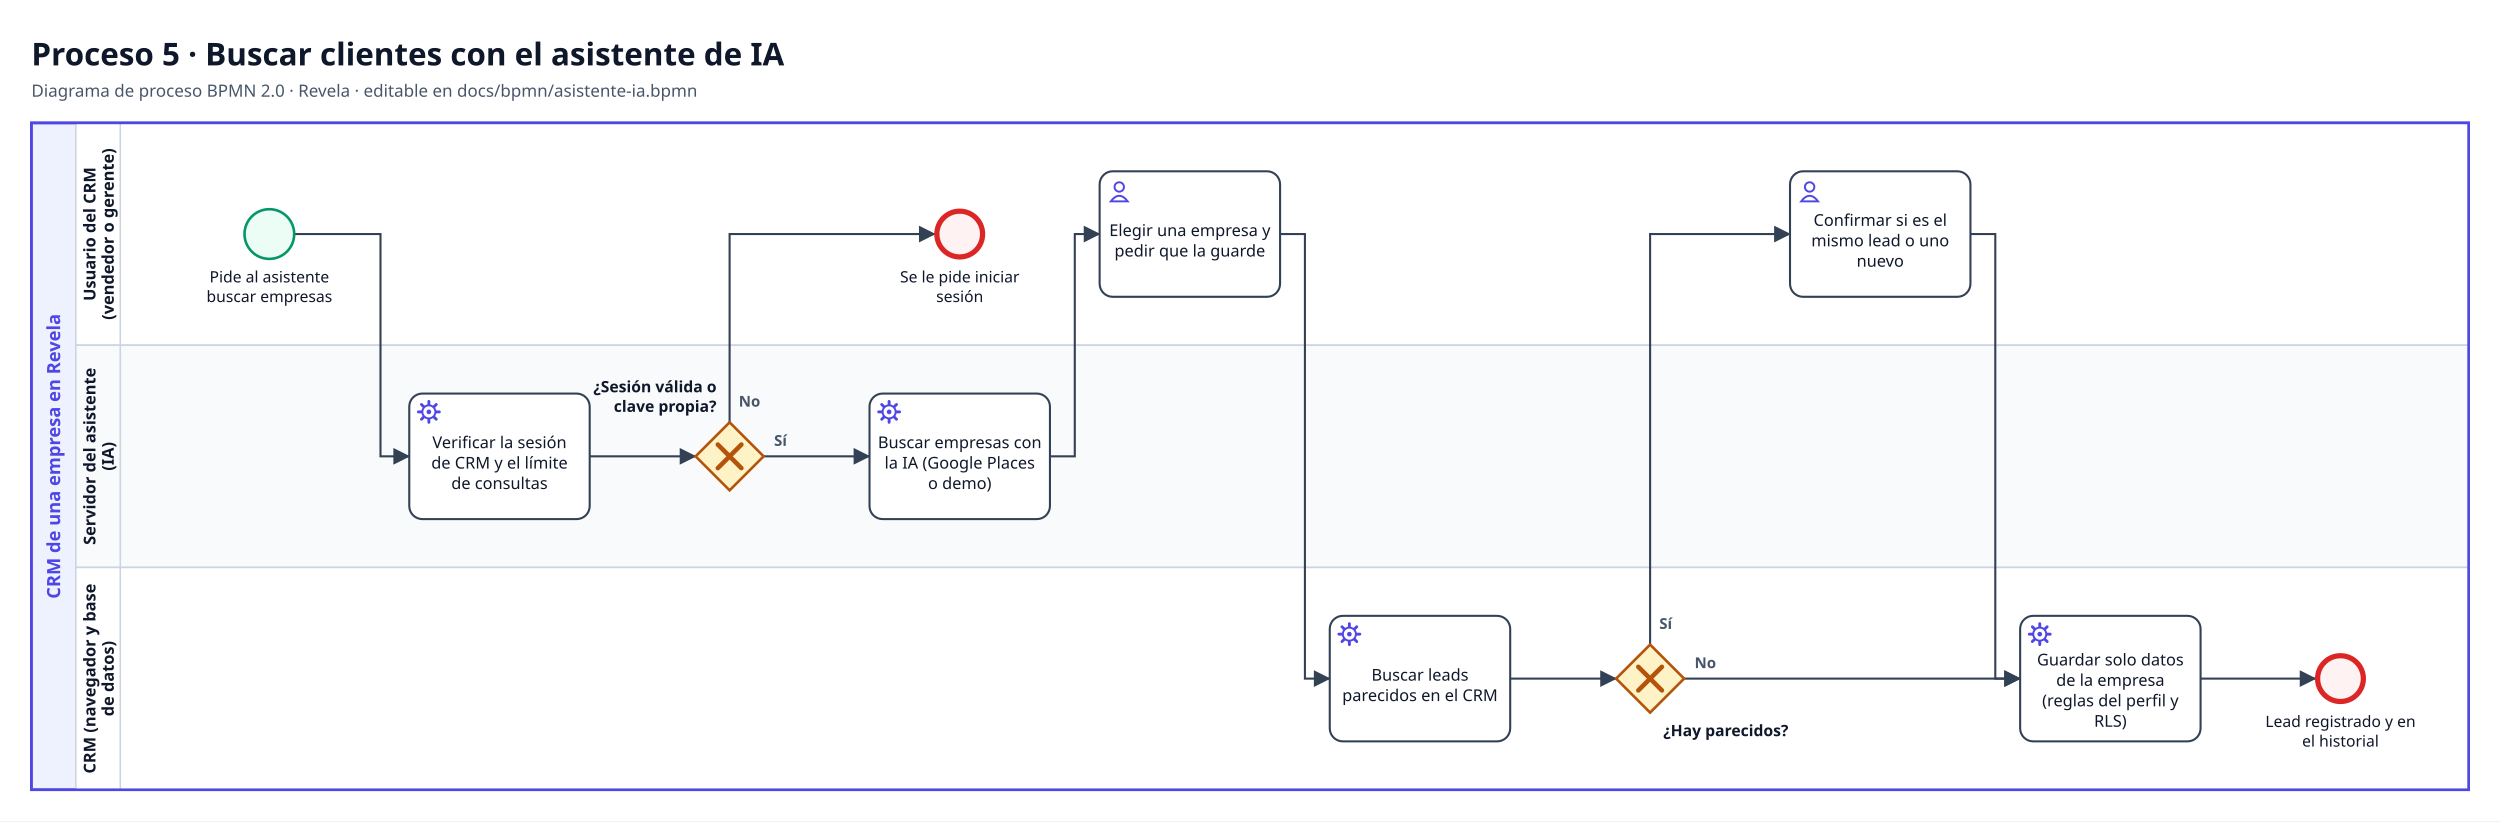
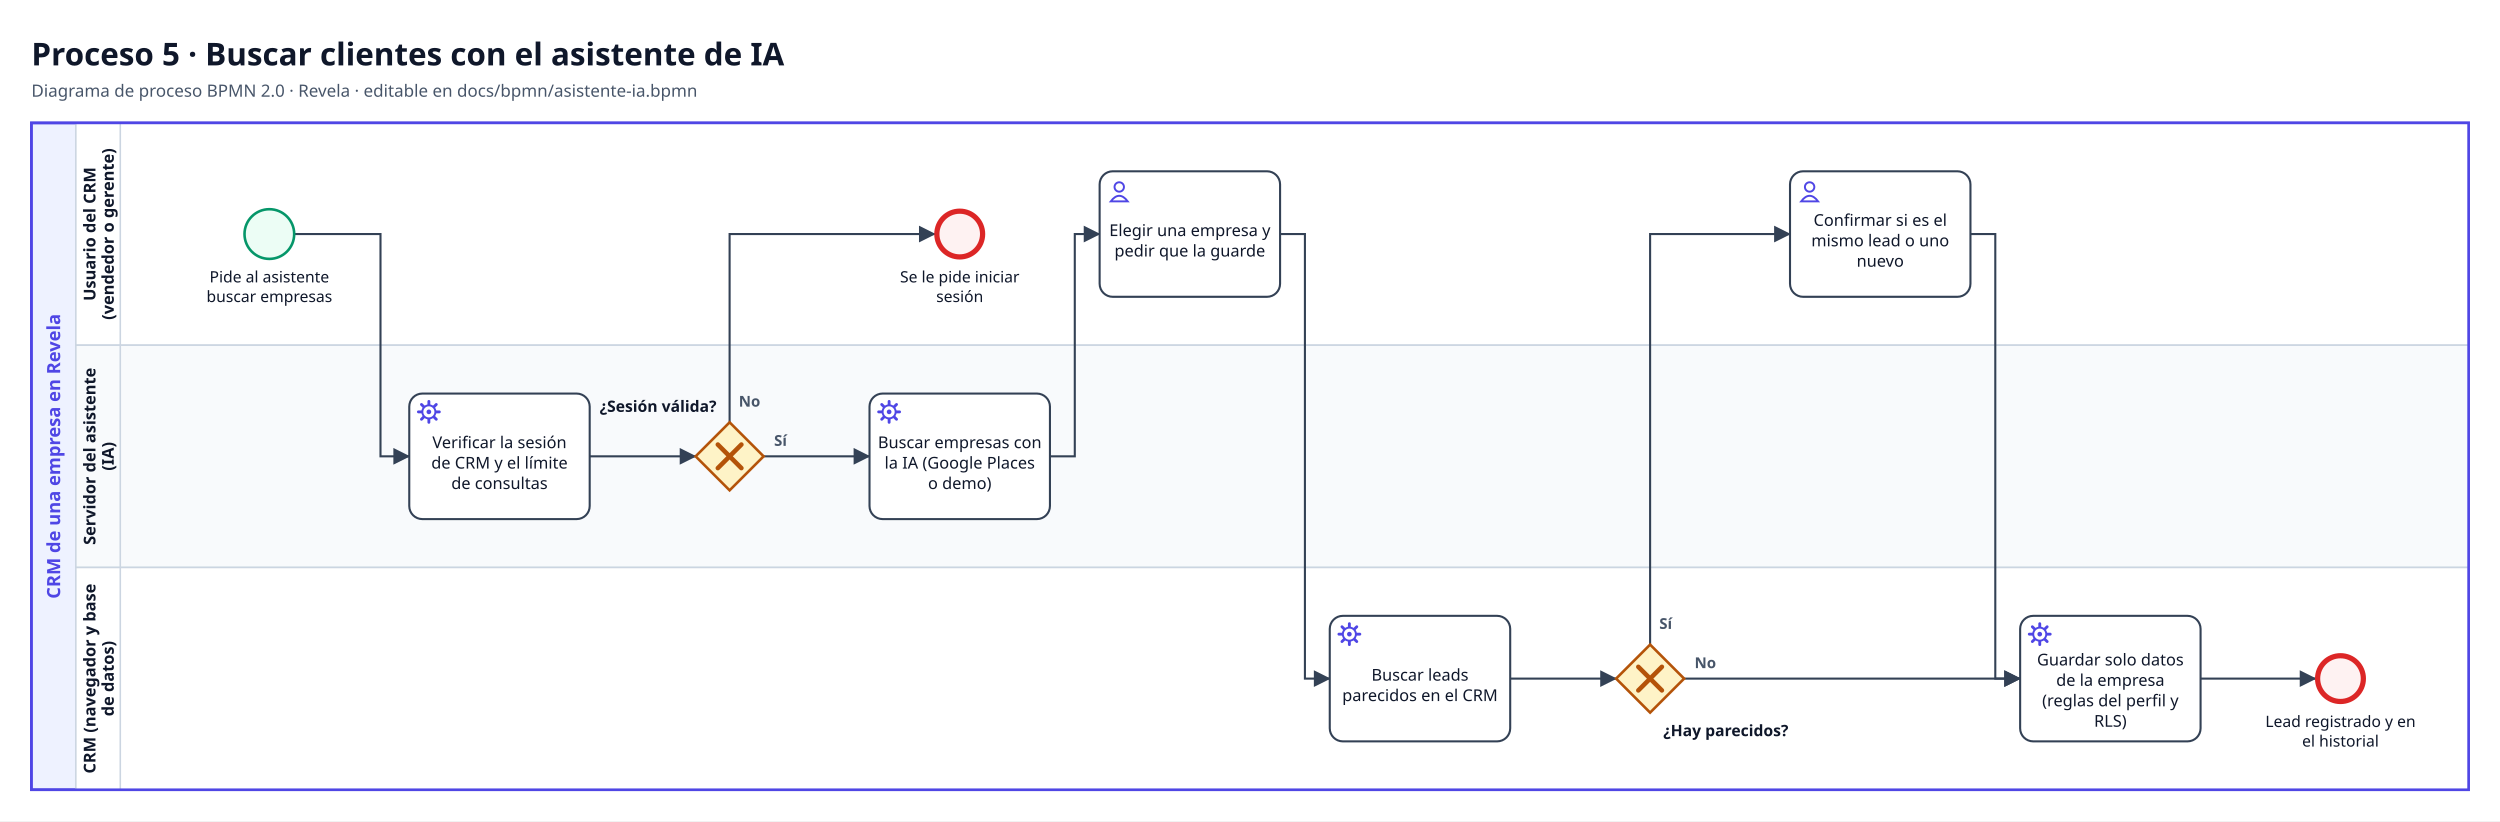
<svg xmlns="http://www.w3.org/2000/svg" width="1912" height="628" viewBox="0 0 1912 628">
  <defs>
    <marker id="flecha" viewBox="0 0 10 10" refX="9.5" refY="5" markerWidth="8" markerHeight="8" orient="auto-start-reverse">
      <path d="M 0 0 L 10 5 L 0 10 z" fill="#334155" />
    </marker>
  </defs>
  <rect y="0" width="100%" height="100%" fill="#FFFFFF" />
  <text x="24" y="50" font-size="24" font-weight="700" fill="#0F172A" text-anchor="start" font-family="'Segoe UI', system-ui, sans-serif">Proceso 5 · Buscar clientes con el asistente de IA</text>
  <text x="24" y="74" font-size="13" font-weight="400" fill="#475569" text-anchor="start" font-family="'Segoe UI', system-ui, sans-serif">Diagrama de proceso BPMN 2.0 · Revela · editable en docs/bpmn/asistente-ia.bpmn</text>
  <rect x="24" y="94" width="1864" height="510" fill="#EEF2FF" stroke="#4F46E5" stroke-width="2" />
  <text x="46" y="349" font-size="14" font-weight="700" fill="#4F46E5" text-anchor="middle" font-family="'Segoe UI', system-ui, sans-serif" transform="rotate(-90 46 349)">CRM de una empresa en Revela</text>
  <rect x="58" y="94" width="1830" height="170" fill="#FFFFFF" stroke="#CBD5E1" stroke-width="1.2" />
  <line x1="92" y1="94" x2="92" y2="264" stroke="#CBD5E1" stroke-width="1.2" />
  <text x="73" y="179" font-size="12.5" font-weight="600" fill="#0F172A" text-anchor="middle" font-family="'Segoe UI', system-ui, sans-serif" transform="rotate(-90 73 179)">Usuario del CRM</text>
  <text x="87" y="179" font-size="12.5" font-weight="600" fill="#0F172A" text-anchor="middle" font-family="'Segoe UI', system-ui, sans-serif" transform="rotate(-90 87 179)">(vendedor o gerente)</text>
  <rect x="58" y="264" width="1830" height="170" fill="#F8FAFC" stroke="#CBD5E1" stroke-width="1.2" />
  <line x1="92" y1="264" x2="92" y2="434" stroke="#CBD5E1" stroke-width="1.2" />
  <text x="73" y="349" font-size="12.5" font-weight="600" fill="#0F172A" text-anchor="middle" font-family="'Segoe UI', system-ui, sans-serif" transform="rotate(-90 73 349)">Servidor del asistente</text>
  <text x="87" y="349" font-size="12.5" font-weight="600" fill="#0F172A" text-anchor="middle" font-family="'Segoe UI', system-ui, sans-serif" transform="rotate(-90 87 349)">(IA)</text>
  <rect x="58" y="434" width="1830" height="170" fill="#FFFFFF" stroke="#CBD5E1" stroke-width="1.2" />
  <line x1="92" y1="434" x2="92" y2="604" stroke="#CBD5E1" stroke-width="1.2" />
  <text x="73" y="519" font-size="12.5" font-weight="600" fill="#0F172A" text-anchor="middle" font-family="'Segoe UI', system-ui, sans-serif" transform="rotate(-90 73 519)">CRM (navegador y base</text>
  <text x="87" y="519" font-size="12.5" font-weight="600" fill="#0F172A" text-anchor="middle" font-family="'Segoe UI', system-ui, sans-serif" transform="rotate(-90 87 519)">de datos)</text>
  <rect x="24" y="94" width="1864" height="510" fill="none" stroke="#4F46E5" stroke-width="2" />
  <path d="M 225 179 L 291 179 L 291 349 L 313 349" fill="none" stroke="#334155" stroke-width="1.6" marker-end="url(#flecha)" />
  <path d="M 451 349 L 532 349" fill="none" stroke="#334155" stroke-width="1.6" marker-end="url(#flecha)" />
  <path d="M 558 323 L 558 179 L 715 179" fill="none" stroke="#334155" stroke-width="1.6" marker-end="url(#flecha)" />
  <text x="565" y="311" font-size="11.5" font-weight="600" fill="#475569" text-anchor="start" font-family="'Segoe UI', system-ui, sans-serif">No</text>
  <path d="M 584 349 L 665 349" fill="none" stroke="#334155" stroke-width="1.6" marker-end="url(#flecha)" />
  <text x="592" y="341" font-size="11.5" font-weight="600" fill="#475569" text-anchor="start" font-family="'Segoe UI', system-ui, sans-serif">Sí</text>
  <path d="M 803 349 L 822 349 L 822 179 L 841 179" fill="none" stroke="#334155" stroke-width="1.6" marker-end="url(#flecha)" />
  <path d="M 979 179 L 998 179 L 998 519 L 1017 519" fill="none" stroke="#334155" stroke-width="1.6" marker-end="url(#flecha)" />
  <path d="M 1155 519 L 1236 519" fill="none" stroke="#334155" stroke-width="1.6" marker-end="url(#flecha)" />
  <path d="M 1262 493 L 1262 179 L 1369 179" fill="none" stroke="#334155" stroke-width="1.6" marker-end="url(#flecha)" />
  <text x="1269" y="481" font-size="11.5" font-weight="600" fill="#475569" text-anchor="start" font-family="'Segoe UI', system-ui, sans-serif">Sí</text>
  <path d="M 1288 519 L 1545 519" fill="none" stroke="#334155" stroke-width="1.6" marker-end="url(#flecha)" />
  <text x="1296" y="511" font-size="11.5" font-weight="600" fill="#475569" text-anchor="start" font-family="'Segoe UI', system-ui, sans-serif">No</text>
  <path d="M 1507 179 L 1526 179 L 1526 519 L 1545 519" fill="none" stroke="#334155" stroke-width="1.6" marker-end="url(#flecha)" />
  <path d="M 1683 519 L 1771 519" fill="none" stroke="#334155" stroke-width="1.6" marker-end="url(#flecha)" />
  <circle cx="206" cy="179" r="19" fill="#ECFDF5" stroke="#059669" stroke-width="2" />
  <text x="206" y="216" font-size="12" font-weight="400" fill="#0F172A" text-anchor="middle" font-family="'Segoe UI', system-ui, sans-serif">Pide al asistente</text>
  <text x="206" y="231" font-size="12" font-weight="400" fill="#0F172A" text-anchor="middle" font-family="'Segoe UI', system-ui, sans-serif">buscar empresas</text>
  <rect x="313" y="301" width="138" height="96" rx="10" fill="#FFFFFF" stroke="#334155" stroke-width="1.6" />
  <line x1="333" y1="315" x2="336" y2="315" stroke="#4F46E5" stroke-width="2.2" stroke-linecap="round" />
  <line x1="331.536" y1="318.536" x2="333.657" y2="320.657" stroke="#4F46E5" stroke-width="2.2" stroke-linecap="round" />
  <line x1="328" y1="320" x2="328" y2="323" stroke="#4F46E5" stroke-width="2.2" stroke-linecap="round" />
  <line x1="324.464" y1="318.536" x2="322.343" y2="320.657" stroke="#4F46E5" stroke-width="2.2" stroke-linecap="round" />
  <line x1="323" y1="315" x2="320" y2="315" stroke="#4F46E5" stroke-width="2.2" stroke-linecap="round" />
  <line x1="324.464" y1="311.464" x2="322.343" y2="309.343" stroke="#4F46E5" stroke-width="2.2" stroke-linecap="round" />
  <line x1="328" y1="310" x2="328" y2="307" stroke="#4F46E5" stroke-width="2.2" stroke-linecap="round" />
  <line x1="331.536" y1="311.464" x2="333.657" y2="309.343" stroke="#4F46E5" stroke-width="2.2" stroke-linecap="round" />
  <circle cx="328" cy="315" r="5" fill="#FFFFFF" stroke="#4F46E5" stroke-width="1.5" />
  <circle cx="328" cy="315" r="1.8" fill="#4F46E5" />
  <text x="382" y="342.75" font-size="12.5" font-weight="400" fill="#0F172A" text-anchor="middle" font-family="'Segoe UI', system-ui, sans-serif">Verificar la sesión</text>
  <text x="382" y="358.375" font-size="12.5" font-weight="400" fill="#0F172A" text-anchor="middle" font-family="'Segoe UI', system-ui, sans-serif">de CRM y el límite</text>
  <text x="382" y="374" font-size="12.5" font-weight="400" fill="#0F172A" text-anchor="middle" font-family="'Segoe UI', system-ui, sans-serif">de consultas</text>
  <path d="M 558 323 L 584 349 L 558 375 L 532 349 Z" fill="#FEF3C7" stroke="#B45309" stroke-width="2" />
  <path d="M 549 340 L 567 358 M 567 340 L 549 358" stroke="#B45309" stroke-width="3.5" stroke-linecap="round" />
-   <text x="548" y="300" font-size="12" font-weight="600" fill="#0F172A" text-anchor="end" font-family="'Segoe UI', system-ui, sans-serif">¿Sesión válida o</text>
-   <text x="548" y="315" font-size="12" font-weight="600" fill="#0F172A" text-anchor="end" font-family="'Segoe UI', system-ui, sans-serif">clave propia?</text>
+   <text x="548" y="315" font-size="12" font-weight="600" fill="#0F172A" text-anchor="end" font-family="'Segoe UI', system-ui, sans-serif">¿Sesión válida?</text>
  <circle cx="734" cy="179" r="17.5" fill="#FEF2F2" stroke="#DC2626" stroke-width="4" />
  <text x="734" y="216" font-size="12" font-weight="400" fill="#0F172A" text-anchor="middle" font-family="'Segoe UI', system-ui, sans-serif">Se le pide iniciar</text>
  <text x="734" y="231" font-size="12" font-weight="400" fill="#0F172A" text-anchor="middle" font-family="'Segoe UI', system-ui, sans-serif">sesión</text>
  <rect x="665" y="301" width="138" height="96" rx="10" fill="#FFFFFF" stroke="#334155" stroke-width="1.6" />
  <line x1="685" y1="315" x2="688" y2="315" stroke="#4F46E5" stroke-width="2.2" stroke-linecap="round" />
  <line x1="683.536" y1="318.536" x2="685.657" y2="320.657" stroke="#4F46E5" stroke-width="2.2" stroke-linecap="round" />
  <line x1="680" y1="320" x2="680" y2="323" stroke="#4F46E5" stroke-width="2.2" stroke-linecap="round" />
  <line x1="676.464" y1="318.536" x2="674.343" y2="320.657" stroke="#4F46E5" stroke-width="2.2" stroke-linecap="round" />
  <line x1="675" y1="315" x2="672" y2="315" stroke="#4F46E5" stroke-width="2.2" stroke-linecap="round" />
  <line x1="676.464" y1="311.464" x2="674.343" y2="309.343" stroke="#4F46E5" stroke-width="2.2" stroke-linecap="round" />
  <line x1="680" y1="310" x2="680" y2="307" stroke="#4F46E5" stroke-width="2.2" stroke-linecap="round" />
  <line x1="683.536" y1="311.464" x2="685.657" y2="309.343" stroke="#4F46E5" stroke-width="2.2" stroke-linecap="round" />
  <circle cx="680" cy="315" r="5" fill="#FFFFFF" stroke="#4F46E5" stroke-width="1.5" />
  <circle cx="680" cy="315" r="1.8" fill="#4F46E5" />
  <text x="734" y="342.75" font-size="12.5" font-weight="400" fill="#0F172A" text-anchor="middle" font-family="'Segoe UI', system-ui, sans-serif">Buscar empresas con</text>
  <text x="734" y="358.375" font-size="12.5" font-weight="400" fill="#0F172A" text-anchor="middle" font-family="'Segoe UI', system-ui, sans-serif">la IA (Google Places</text>
  <text x="734" y="374" font-size="12.5" font-weight="400" fill="#0F172A" text-anchor="middle" font-family="'Segoe UI', system-ui, sans-serif">o demo)</text>
  <rect x="841" y="131" width="138" height="96" rx="10" fill="#FFFFFF" stroke="#334155" stroke-width="1.6" />
  <circle cx="856" cy="143" r="3.6" fill="none" stroke="#4F46E5" stroke-width="1.5" />
  <path d="M 849.5 154 Q 856 145.5 862.5 154 Z" fill="none" stroke="#4F46E5" stroke-width="1.5" />
  <text x="910" y="180.562" font-size="12.5" font-weight="400" fill="#0F172A" text-anchor="middle" font-family="'Segoe UI', system-ui, sans-serif">Elegir una empresa y</text>
  <text x="910" y="196.188" font-size="12.5" font-weight="400" fill="#0F172A" text-anchor="middle" font-family="'Segoe UI', system-ui, sans-serif">pedir que la guarde</text>
  <rect x="1017" y="471" width="138" height="96" rx="10" fill="#FFFFFF" stroke="#334155" stroke-width="1.6" />
  <line x1="1037" y1="485" x2="1040" y2="485" stroke="#4F46E5" stroke-width="2.2" stroke-linecap="round" />
  <line x1="1035.536" y1="488.536" x2="1037.657" y2="490.657" stroke="#4F46E5" stroke-width="2.2" stroke-linecap="round" />
  <line x1="1032" y1="490" x2="1032" y2="493" stroke="#4F46E5" stroke-width="2.2" stroke-linecap="round" />
  <line x1="1028.464" y1="488.536" x2="1026.343" y2="490.657" stroke="#4F46E5" stroke-width="2.2" stroke-linecap="round" />
  <line x1="1027" y1="485" x2="1024" y2="485" stroke="#4F46E5" stroke-width="2.2" stroke-linecap="round" />
  <line x1="1028.464" y1="481.464" x2="1026.343" y2="479.343" stroke="#4F46E5" stroke-width="2.2" stroke-linecap="round" />
  <line x1="1032" y1="480" x2="1032" y2="477" stroke="#4F46E5" stroke-width="2.2" stroke-linecap="round" />
  <line x1="1035.536" y1="481.464" x2="1037.657" y2="479.343" stroke="#4F46E5" stroke-width="2.2" stroke-linecap="round" />
  <circle cx="1032" cy="485" r="5" fill="#FFFFFF" stroke="#4F46E5" stroke-width="1.5" />
  <circle cx="1032" cy="485" r="1.8" fill="#4F46E5" />
  <text x="1086" y="520.562" font-size="12.5" font-weight="400" fill="#0F172A" text-anchor="middle" font-family="'Segoe UI', system-ui, sans-serif">Buscar leads</text>
  <text x="1086" y="536.188" font-size="12.5" font-weight="400" fill="#0F172A" text-anchor="middle" font-family="'Segoe UI', system-ui, sans-serif">parecidos en el CRM</text>
  <path d="M 1262 493 L 1288 519 L 1262 545 L 1236 519 Z" fill="#FEF3C7" stroke="#B45309" stroke-width="2" />
  <path d="M 1253 510 L 1271 528 M 1271 510 L 1253 528" stroke="#B45309" stroke-width="3.5" stroke-linecap="round" />
  <text x="1272" y="563" font-size="12" font-weight="600" fill="#0F172A" text-anchor="start" font-family="'Segoe UI', system-ui, sans-serif">¿Hay parecidos?</text>
  <rect x="1369" y="131" width="138" height="96" rx="10" fill="#FFFFFF" stroke="#334155" stroke-width="1.6" />
  <circle cx="1384" cy="143" r="3.6" fill="none" stroke="#4F46E5" stroke-width="1.5" />
  <path d="M 1377.5 154 Q 1384 145.5 1390.5 154 Z" fill="none" stroke="#4F46E5" stroke-width="1.5" />
  <text x="1438" y="172.75" font-size="12.5" font-weight="400" fill="#0F172A" text-anchor="middle" font-family="'Segoe UI', system-ui, sans-serif">Confirmar si es el</text>
  <text x="1438" y="188.375" font-size="12.5" font-weight="400" fill="#0F172A" text-anchor="middle" font-family="'Segoe UI', system-ui, sans-serif">mismo lead o uno</text>
  <text x="1438" y="204" font-size="12.5" font-weight="400" fill="#0F172A" text-anchor="middle" font-family="'Segoe UI', system-ui, sans-serif">nuevo</text>
  <rect x="1545" y="471" width="138" height="96" rx="10" fill="#FFFFFF" stroke="#334155" stroke-width="1.6" />
  <line x1="1565" y1="485" x2="1568" y2="485" stroke="#4F46E5" stroke-width="2.2" stroke-linecap="round" />
  <line x1="1563.536" y1="488.536" x2="1565.657" y2="490.657" stroke="#4F46E5" stroke-width="2.2" stroke-linecap="round" />
  <line x1="1560" y1="490" x2="1560" y2="493" stroke="#4F46E5" stroke-width="2.2" stroke-linecap="round" />
  <line x1="1556.464" y1="488.536" x2="1554.343" y2="490.657" stroke="#4F46E5" stroke-width="2.2" stroke-linecap="round" />
  <line x1="1555" y1="485" x2="1552" y2="485" stroke="#4F46E5" stroke-width="2.2" stroke-linecap="round" />
  <line x1="1556.464" y1="481.464" x2="1554.343" y2="479.343" stroke="#4F46E5" stroke-width="2.2" stroke-linecap="round" />
  <line x1="1560" y1="480" x2="1560" y2="477" stroke="#4F46E5" stroke-width="2.2" stroke-linecap="round" />
  <line x1="1563.536" y1="481.464" x2="1565.657" y2="479.343" stroke="#4F46E5" stroke-width="2.2" stroke-linecap="round" />
  <circle cx="1560" cy="485" r="5" fill="#FFFFFF" stroke="#4F46E5" stroke-width="1.5" />
  <circle cx="1560" cy="485" r="1.8" fill="#4F46E5" />
  <text x="1614" y="508.938" font-size="12.5" font-weight="400" fill="#0F172A" text-anchor="middle" font-family="'Segoe UI', system-ui, sans-serif">Guardar solo datos</text>
  <text x="1614" y="524.562" font-size="12.5" font-weight="400" fill="#0F172A" text-anchor="middle" font-family="'Segoe UI', system-ui, sans-serif">de la empresa</text>
  <text x="1614" y="540.188" font-size="12.5" font-weight="400" fill="#0F172A" text-anchor="middle" font-family="'Segoe UI', system-ui, sans-serif">(reglas del perfil y</text>
  <text x="1614" y="555.812" font-size="12.5" font-weight="400" fill="#0F172A" text-anchor="middle" font-family="'Segoe UI', system-ui, sans-serif">RLS)</text>
  <circle cx="1790" cy="519" r="17.5" fill="#FEF2F2" stroke="#DC2626" stroke-width="4" />
  <text x="1790" y="556" font-size="12" font-weight="400" fill="#0F172A" text-anchor="middle" font-family="'Segoe UI', system-ui, sans-serif">Lead registrado y en</text>
  <text x="1790" y="571" font-size="12" font-weight="400" fill="#0F172A" text-anchor="middle" font-family="'Segoe UI', system-ui, sans-serif">el historial</text>
</svg>
